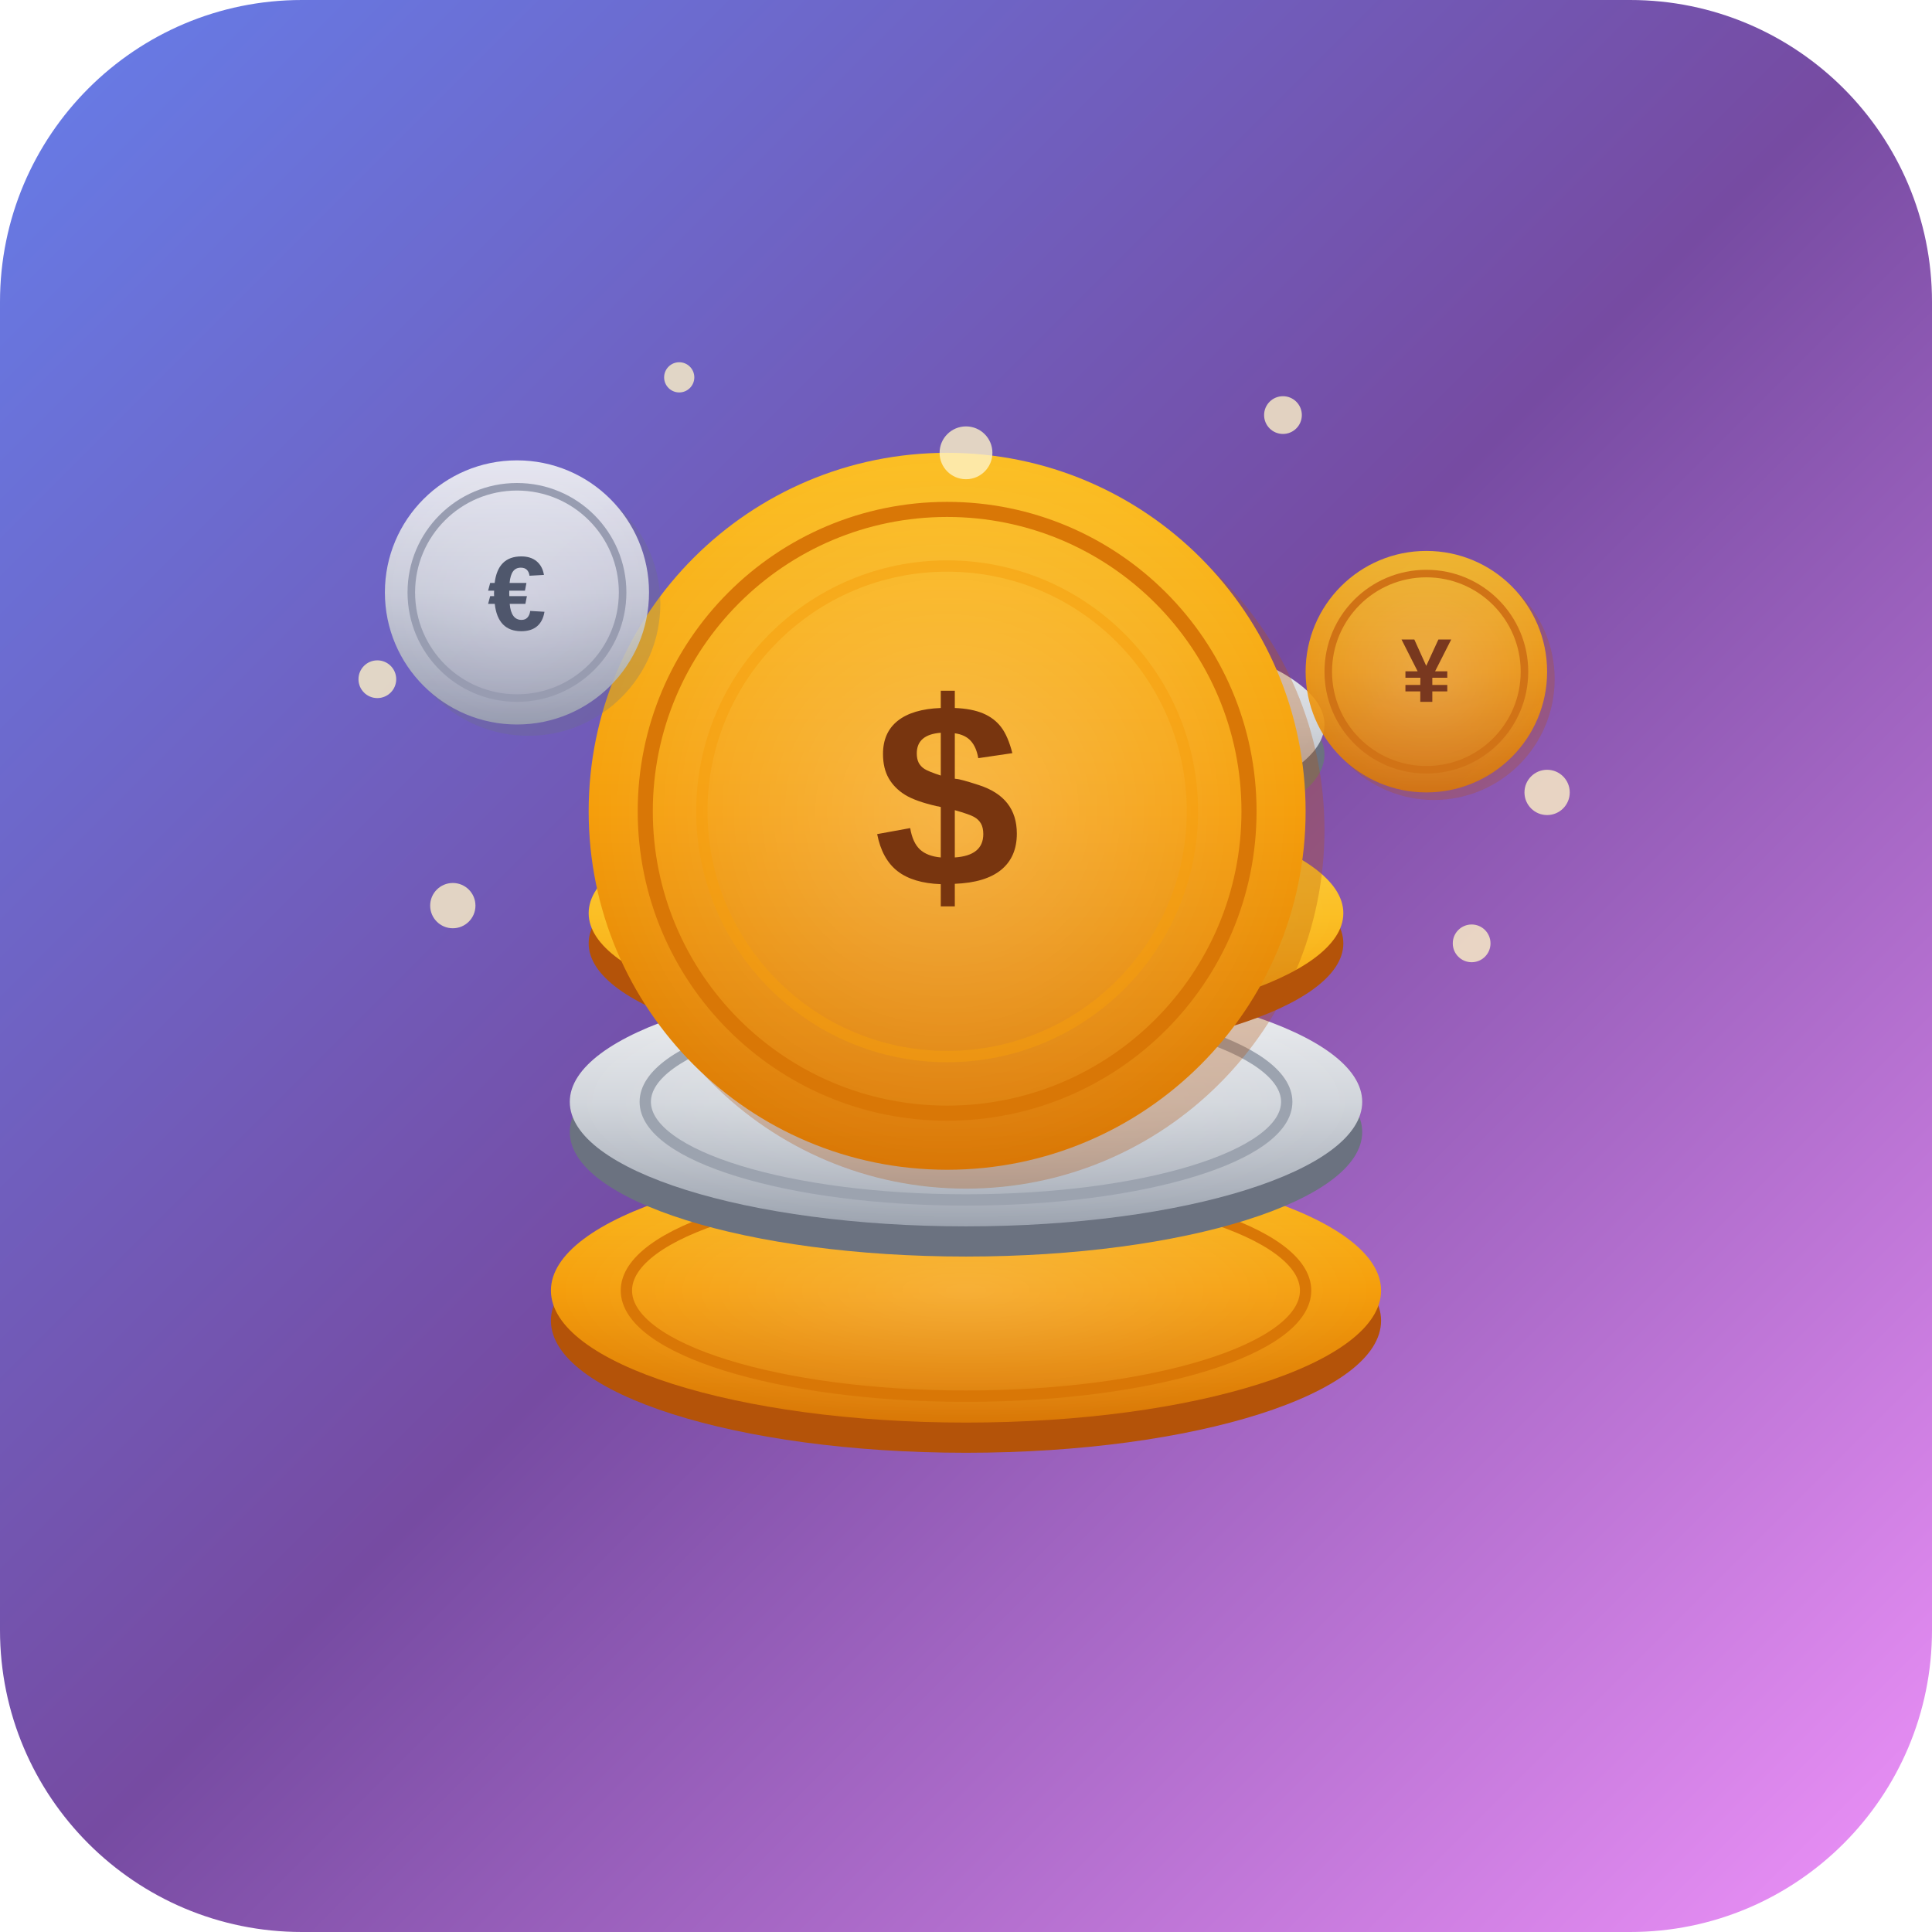
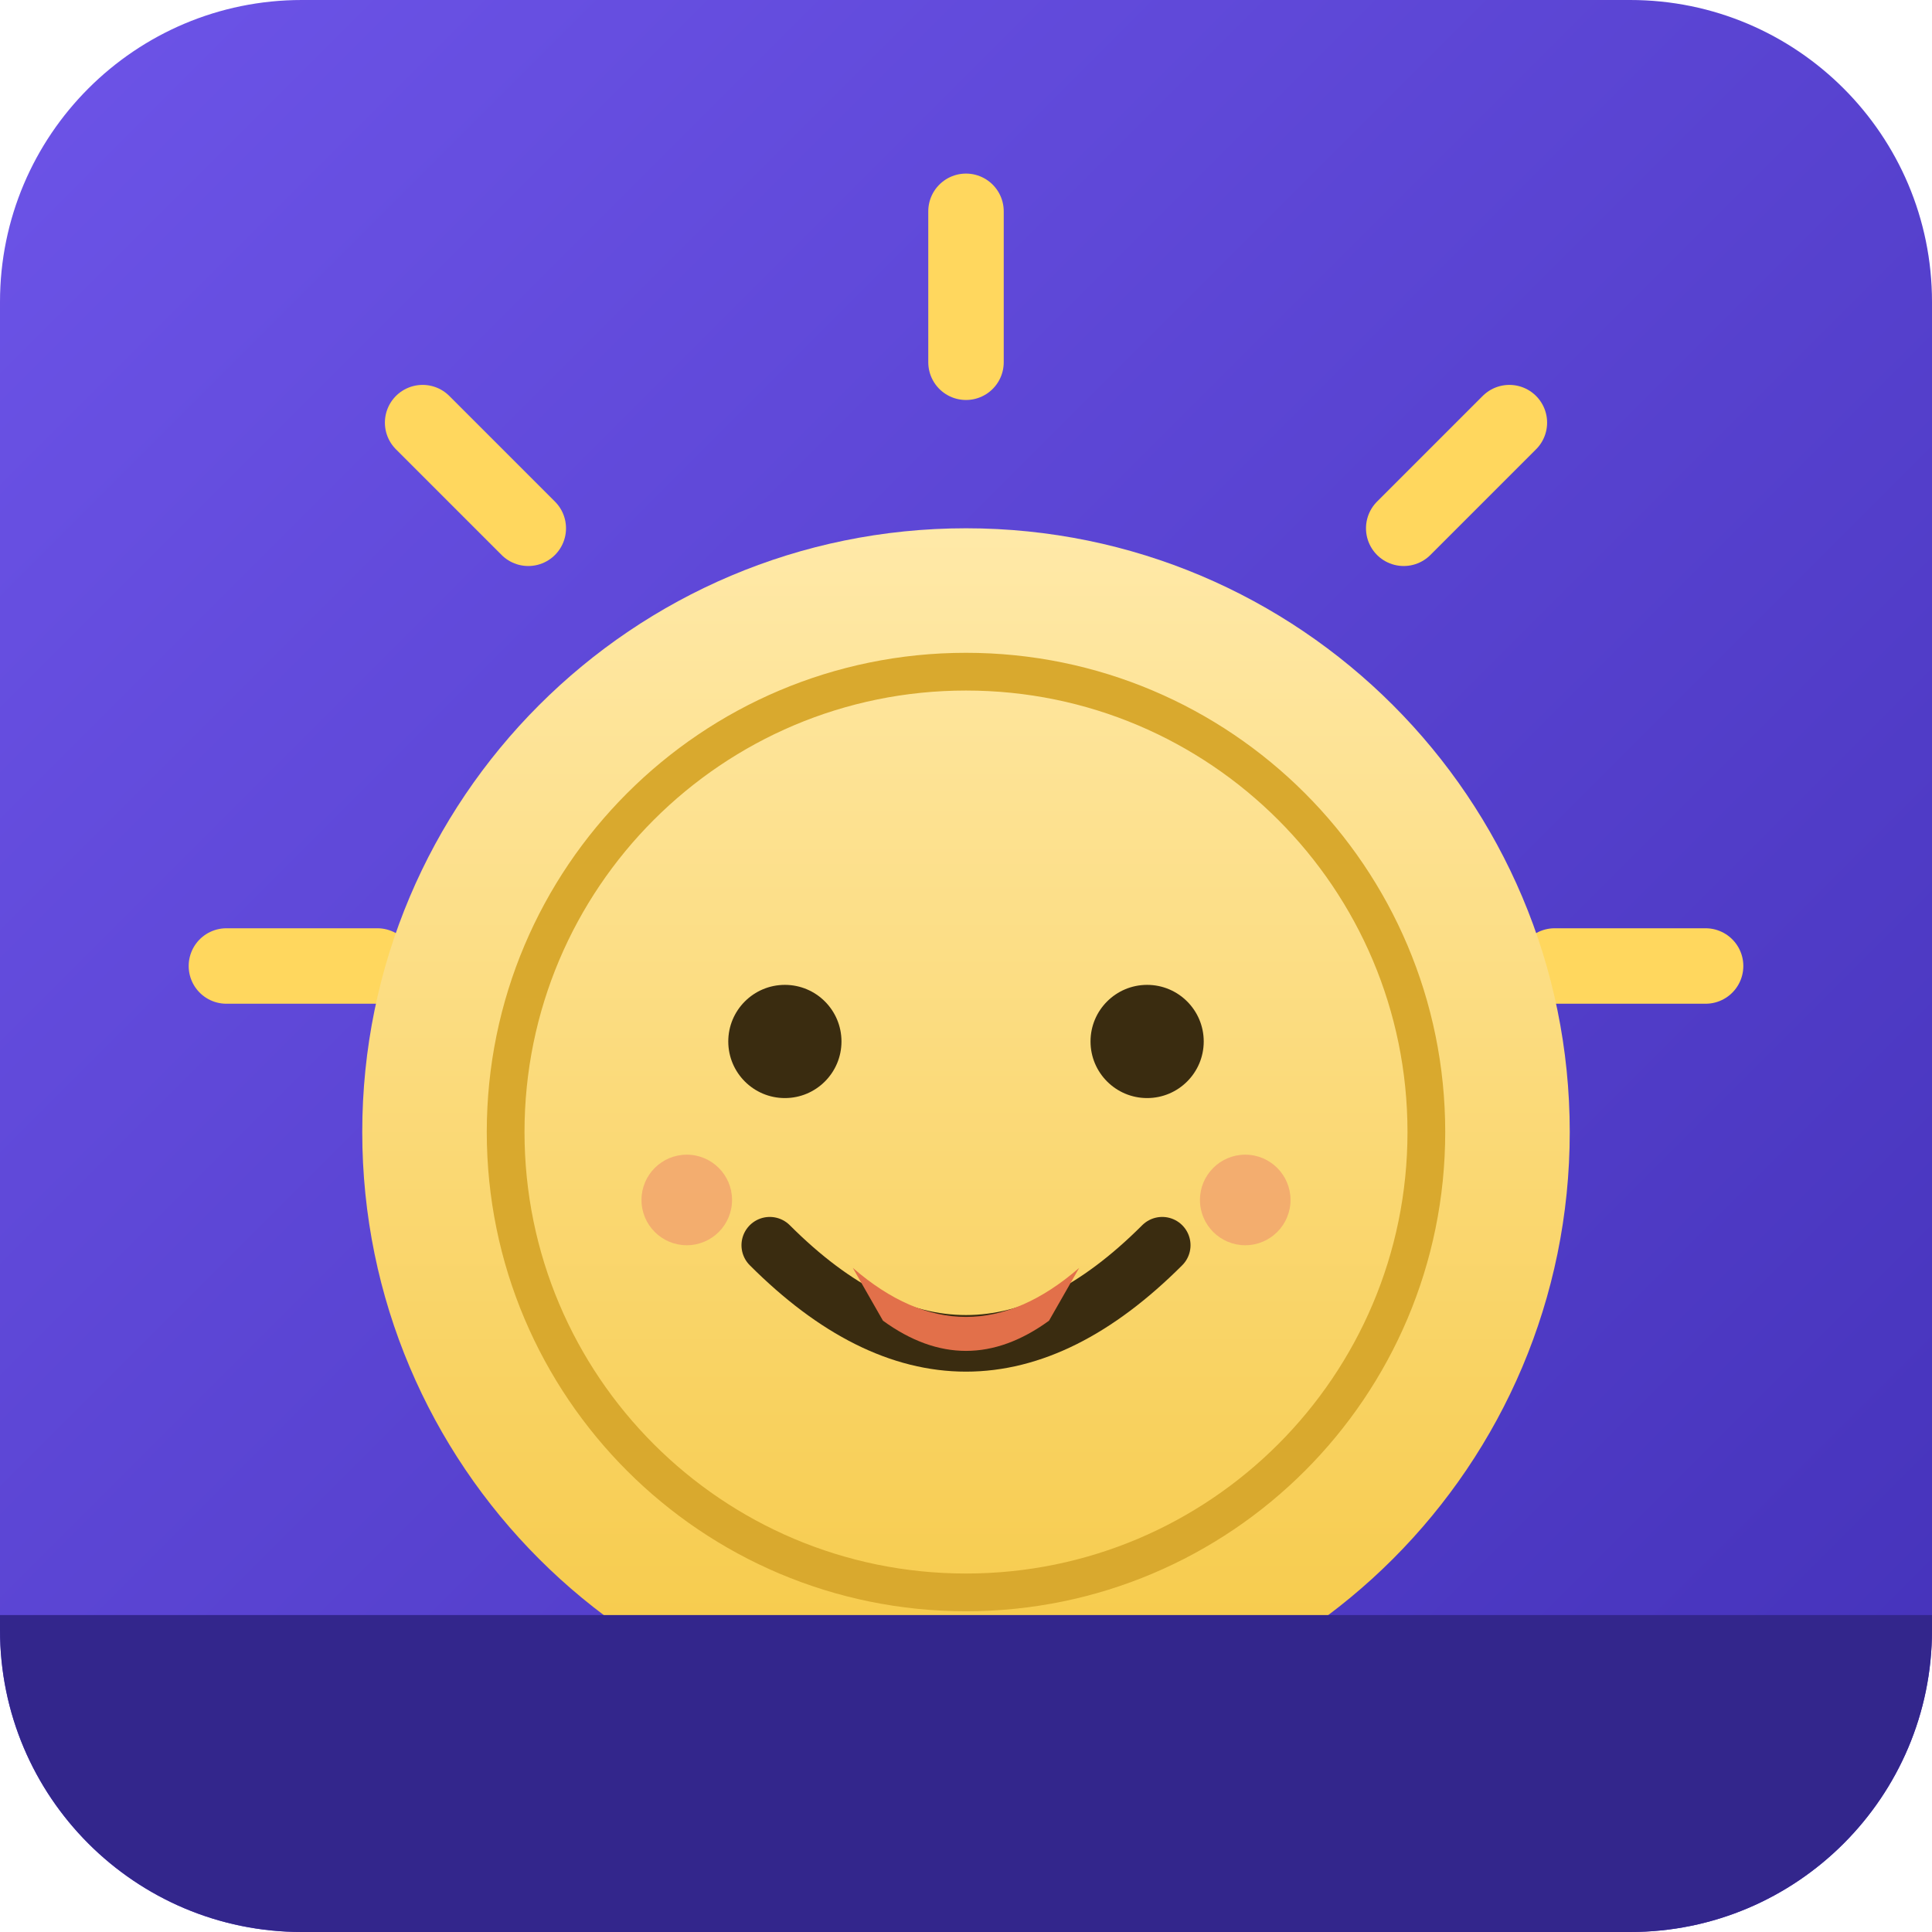
<svg xmlns="http://www.w3.org/2000/svg" viewBox="0 0 512 512" width="512" height="512">
  <defs>
-     <linearGradient id="bgGrad" x1="0%" y1="0%" x2="100%" y2="100%">
-       <stop offset="0%" style="stop-color:#667eea;stop-opacity:1" />
-       <stop offset="50%" style="stop-color:#764ba2;stop-opacity:1" />
-       <stop offset="100%" style="stop-color:#f093fb;stop-opacity:1" />
+     <linearGradient id="bg" x1="0%" y1="0%" x2="100%" y2="100%">
+       <stop offset="0%" stop-color="#6d54e8" />
+       <stop offset="100%" stop-color="#4331b8" />
    </linearGradient>
-     <linearGradient id="goldGrad" x1="0%" y1="0%" x2="0%" y2="100%">
-       <stop offset="0%" style="stop-color:#fbbf24;stop-opacity:1" />
-       <stop offset="50%" style="stop-color:#f59e0b;stop-opacity:1" />
-       <stop offset="100%" style="stop-color:#d97706;stop-opacity:1" />
+     <linearGradient id="coin" x1="0%" y1="0%" x2="0%" y2="100%">
+       <stop offset="0%" stop-color="#ffe9a8" />
+       <stop offset="100%" stop-color="#f6c945" />
    </linearGradient>
-     <linearGradient id="goldGrad2" x1="0%" y1="0%" x2="0%" y2="100%">
-       <stop offset="0%" style="stop-color:#fcd34d;stop-opacity:1" />
-       <stop offset="50%" style="stop-color:#fbbf24;stop-opacity:1" />
-       <stop offset="100%" style="stop-color:#f59e0b;stop-opacity:1" />
-     </linearGradient>
-     <linearGradient id="silverGrad" x1="0%" y1="0%" x2="0%" y2="100%">
-       <stop offset="0%" style="stop-color:#f3f4f6;stop-opacity:1" />
-       <stop offset="50%" style="stop-color:#d1d5db;stop-opacity:1" />
-       <stop offset="100%" style="stop-color:#9ca3af;stop-opacity:1" />
-     </linearGradient>
-     <radialGradient id="coinShine">
-       <stop offset="0%" style="stop-color:#ffffff;stop-opacity:0.6" />
-       <stop offset="100%" style="stop-color:#ffffff;stop-opacity:0" />
-     </radialGradient>
+     <clipPath id="squircle">
+       <rect width="512" height="512" rx="80" ry="80" />
+     </clipPath>
  </defs>
-   <rect width="512" height="512" rx="80" ry="80" fill="url(#bgGrad)" />
-   <g transform="translate(256, 350)">
-     <ellipse cx="0" cy="0" rx="110" ry="35" fill="#b45309" />
-     <ellipse cx="0" cy="-8" rx="110" ry="35" fill="url(#goldGrad)" />
-     <ellipse cx="0" cy="-8" rx="110" ry="35" fill="url(#coinShine)" opacity="0.3" />
-     <ellipse cx="0" cy="-8" rx="90" ry="28" fill="none" stroke="#d97706" stroke-width="3" />
-   </g>
-   <g transform="translate(256, 300)">
-     <ellipse cx="0" cy="0" rx="105" ry="33" fill="#6b7280" />
-     <ellipse cx="0" cy="-8" rx="105" ry="33" fill="url(#silverGrad)" />
-     <ellipse cx="0" cy="-8" rx="105" ry="33" fill="url(#coinShine)" opacity="0.4" />
-     <ellipse cx="0" cy="-8" rx="85" ry="26" fill="none" stroke="#9ca3af" stroke-width="3" />
-   </g>
-   <g transform="translate(256, 250)">
-     <ellipse cx="0" cy="0" rx="100" ry="31" fill="#b45309" />
-     <ellipse cx="0" cy="-8" rx="100" ry="31" fill="url(#goldGrad2)" />
-     <ellipse cx="0" cy="-8" rx="100" ry="31" fill="url(#coinShine)" opacity="0.3" />
-     <ellipse cx="0" cy="-8" rx="80" ry="24" fill="none" stroke="#d97706" stroke-width="3" />
-   </g>
-   <g transform="translate(256, 200)">
-     <ellipse cx="0" cy="0" rx="95" ry="29" fill="#6b7280" />
-     <ellipse cx="0" cy="-8" rx="95" ry="29" fill="url(#silverGrad)" />
-     <ellipse cx="0" cy="-8" rx="95" ry="29" fill="url(#coinShine)" opacity="0.5" />
-     <ellipse cx="0" cy="-8" rx="75" ry="22" fill="none" stroke="#9ca3af" stroke-width="2" />
-   </g>
-   <g transform="translate(256, 220)">
-     <circle cx="0" cy="0" r="95" fill="#b45309" opacity="0.3" />
-     <circle cx="-5" cy="-5" r="95" fill="url(#goldGrad)" />
-     <circle cx="-5" cy="-5" r="95" fill="url(#coinShine)" opacity="0.4" />
-     <circle cx="-5" cy="-5" r="80" fill="none" stroke="#d97706" stroke-width="4" />
-     <circle cx="-5" cy="-5" r="65" fill="none" stroke="#f59e0b" stroke-width="3" opacity="0.5" />
-     <text x="-5" y="15" text-anchor="middle" font-family="Arial, sans-serif" font-size="70" font-weight="bold" fill="#78350f">$</text>
-   </g>
-   <g transform="translate(140, 160)" opacity="0.9">
-     <circle cx="0" cy="0" r="35" fill="#6b7280" opacity="0.3" />
-     <circle cx="-3" cy="-3" r="35" fill="url(#silverGrad)" />
-     <circle cx="-3" cy="-3" r="35" fill="url(#coinShine)" opacity="0.4" />
-     <circle cx="-3" cy="-3" r="28" fill="none" stroke="#9ca3af" stroke-width="2" />
-     <text x="-3" y="7" text-anchor="middle" font-family="Arial, sans-serif" font-size="28" font-weight="bold" fill="#4b5563">€</text>
-   </g>
-   <g transform="translate(380, 180)" opacity="0.9">
-     <circle cx="0" cy="0" r="32" fill="#b45309" opacity="0.3" />
-     <circle cx="-2" cy="-2" r="32" fill="url(#goldGrad)" />
-     <circle cx="-2" cy="-2" r="32" fill="url(#coinShine)" opacity="0.3" />
-     <circle cx="-2" cy="-2" r="26" fill="none" stroke="#d97706" stroke-width="2" />
-     <text x="-2" y="6" text-anchor="middle" font-family="Arial, sans-serif" font-size="24" font-weight="bold" fill="#78350f">¥</text>
-   </g>
-   <g opacity="0.8">
-     <circle cx="120" cy="240" r="6" fill="#fef3c7" />
-     <circle cx="390" cy="250" r="5" fill="#fef3c7" />
-     <circle cx="256" cy="120" r="7" fill="#fef3c7" />
-     <circle cx="100" cy="180" r="5" fill="#fef3c7" />
-     <circle cx="410" cy="210" r="6" fill="#fef3c7" />
-     <circle cx="180" cy="100" r="4" fill="#fef3c7" />
-     <circle cx="340" cy="110" r="5" fill="#fef3c7" />
+   <g clip-path="url(#squircle)">
+     <rect width="512" height="512" fill="url(#bg)" />
+     <g stroke="#ffd75e" stroke-width="20" stroke-linecap="round">
+       <path d="M256 96 v-40" />
+       <path d="M140 140 l-28 -28" />
+       <path d="M372 140 l28 -28" />
+       <path d="M100 256 h-40" />
+       <path d="M412 256 h40" />
+     </g>
+     <circle cx="256" cy="300" r="160" fill="url(#coin)" />
+     <circle cx="256" cy="300" r="122" fill="none" stroke="#d9a92e" stroke-width="10" />
+     <circle cx="208" cy="276" r="15" fill="#3a2c10" />
+     <circle cx="304" cy="276" r="15" fill="#3a2c10" />
+     <path d="M204 330 q52 52 104 0" fill="none" stroke="#3a2c10" stroke-width="15" stroke-linecap="round" />
+     <path d="M226 336 q30 26 60 0 l-8 14 q-22 16 -44 0 z" fill="#e2704a" />
+     <circle cx="182" cy="318" r="12" fill="#f0966d" opacity="0.65" />
+     <circle cx="330" cy="318" r="12" fill="#f0966d" opacity="0.65" />
+     <rect x="0" y="428" width="512" height="84" fill="#33268c" />
  </g>
</svg>
